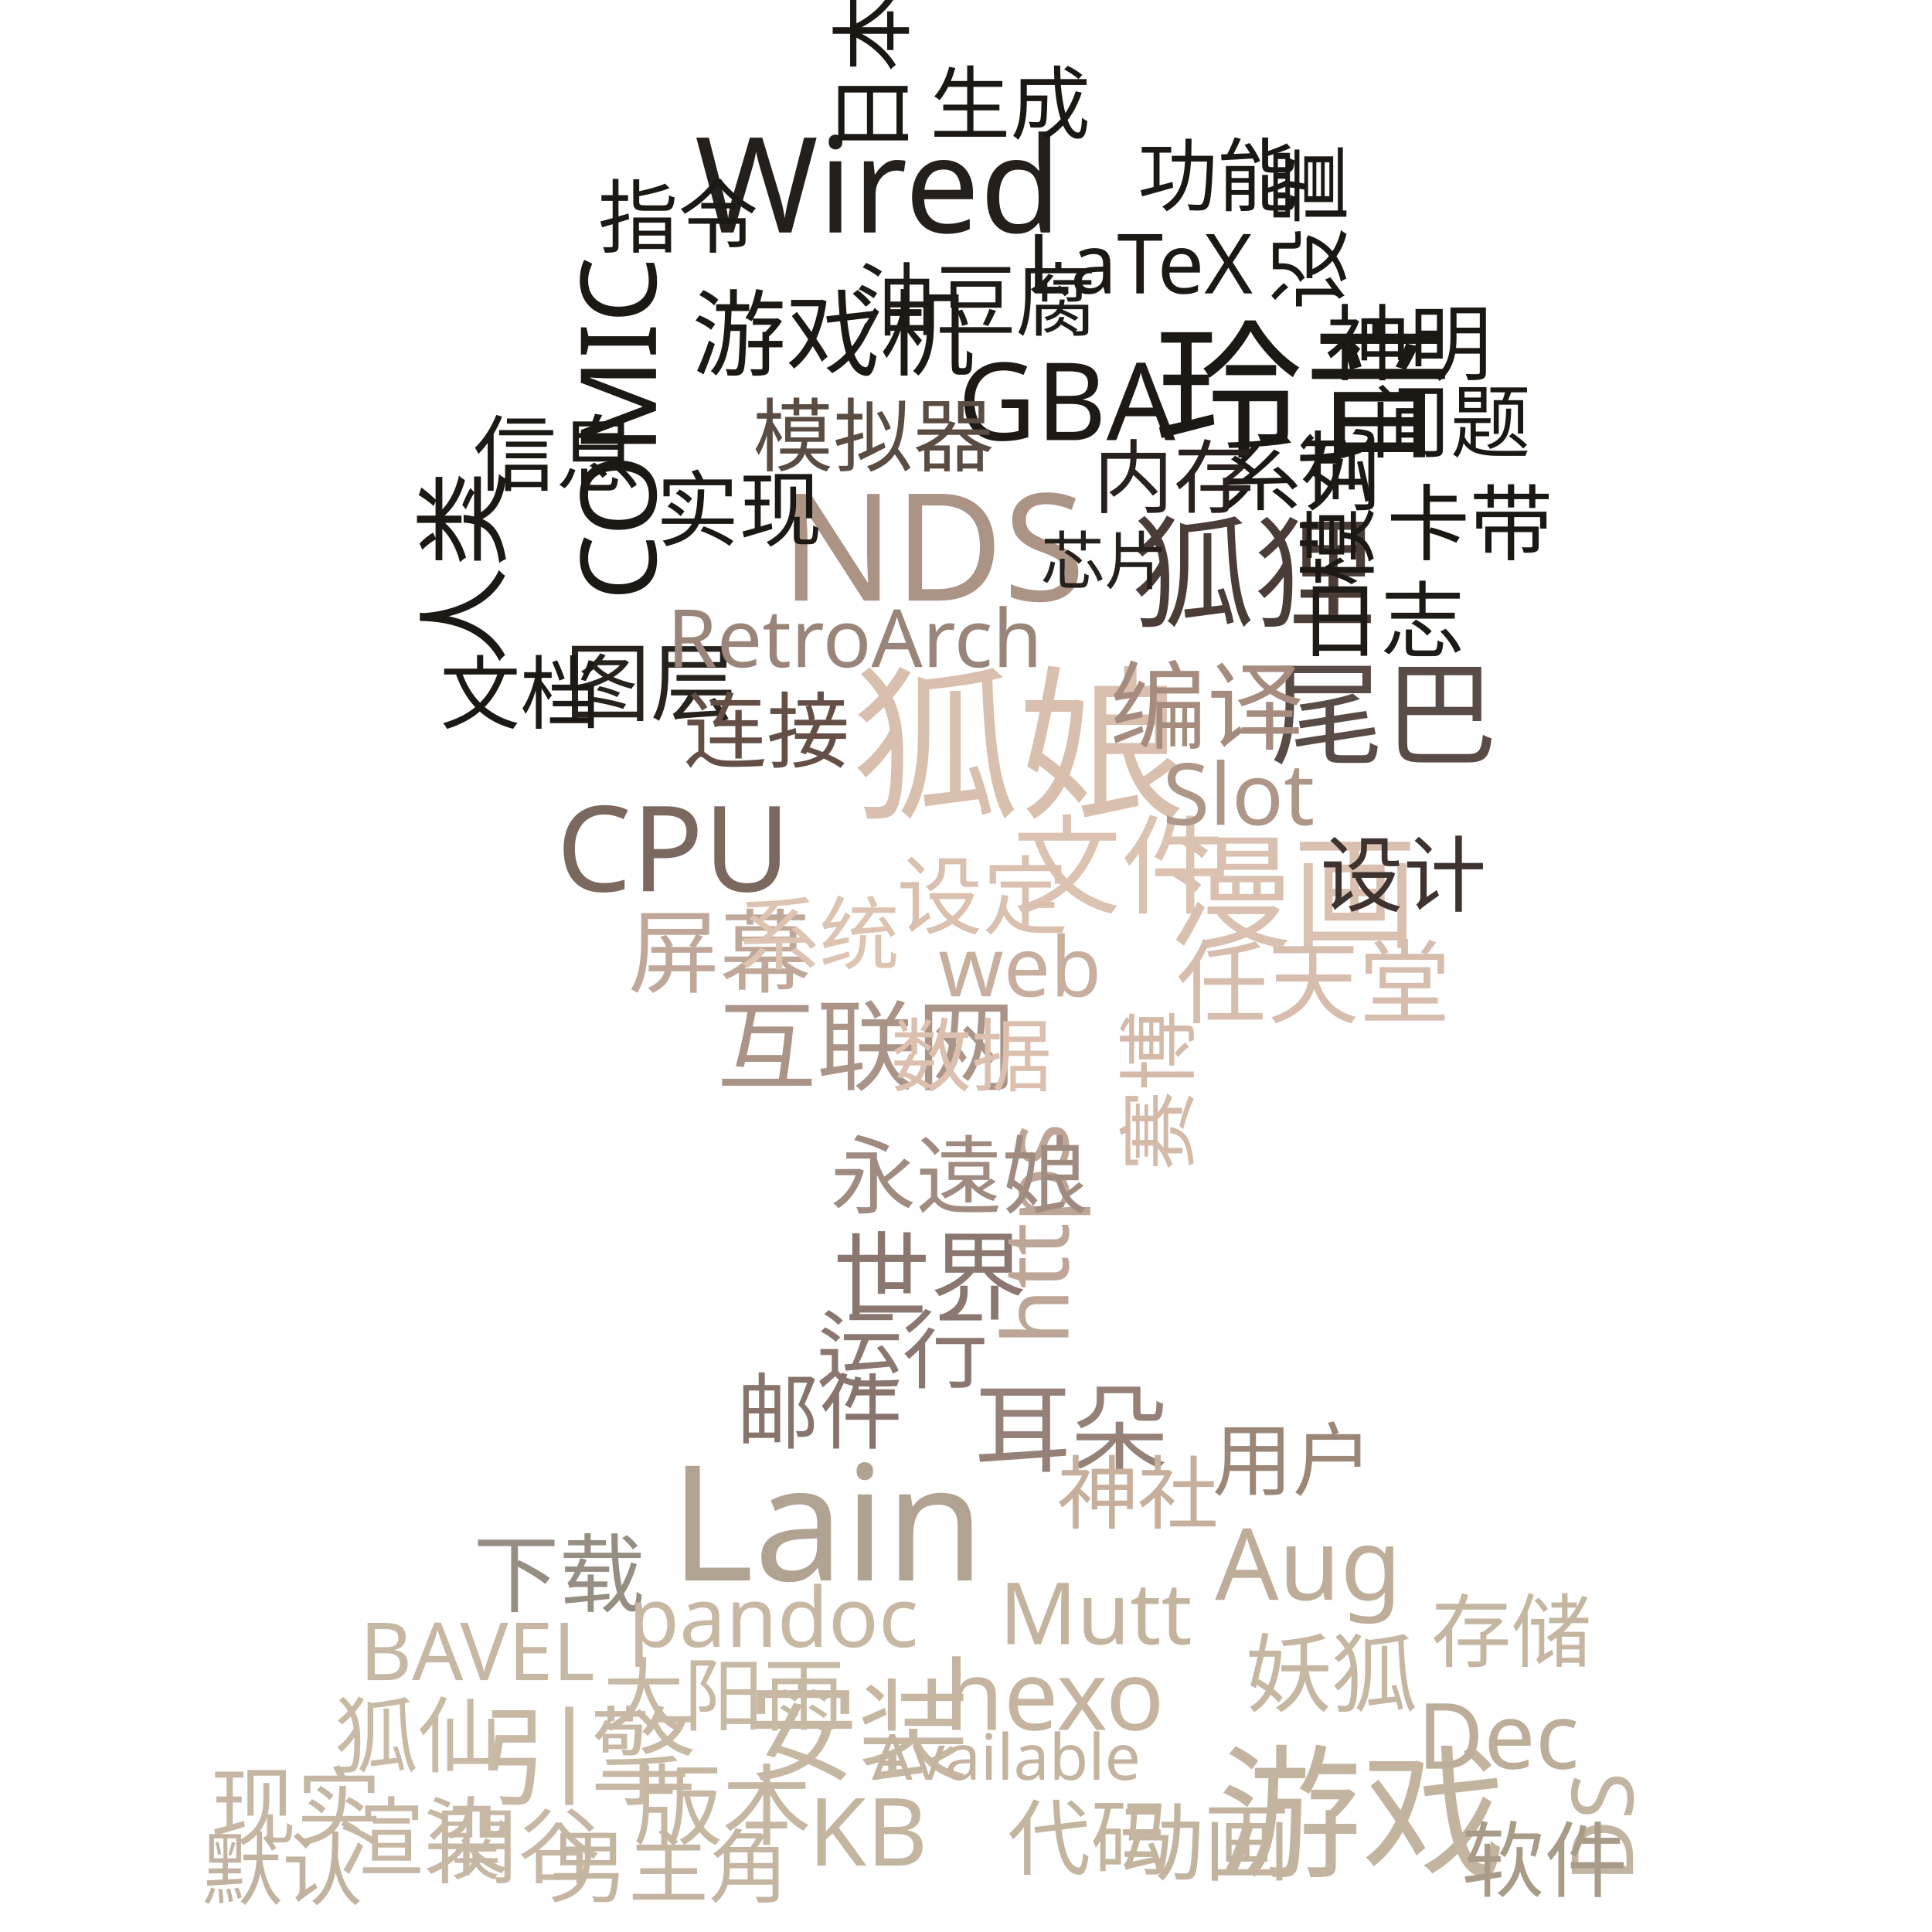
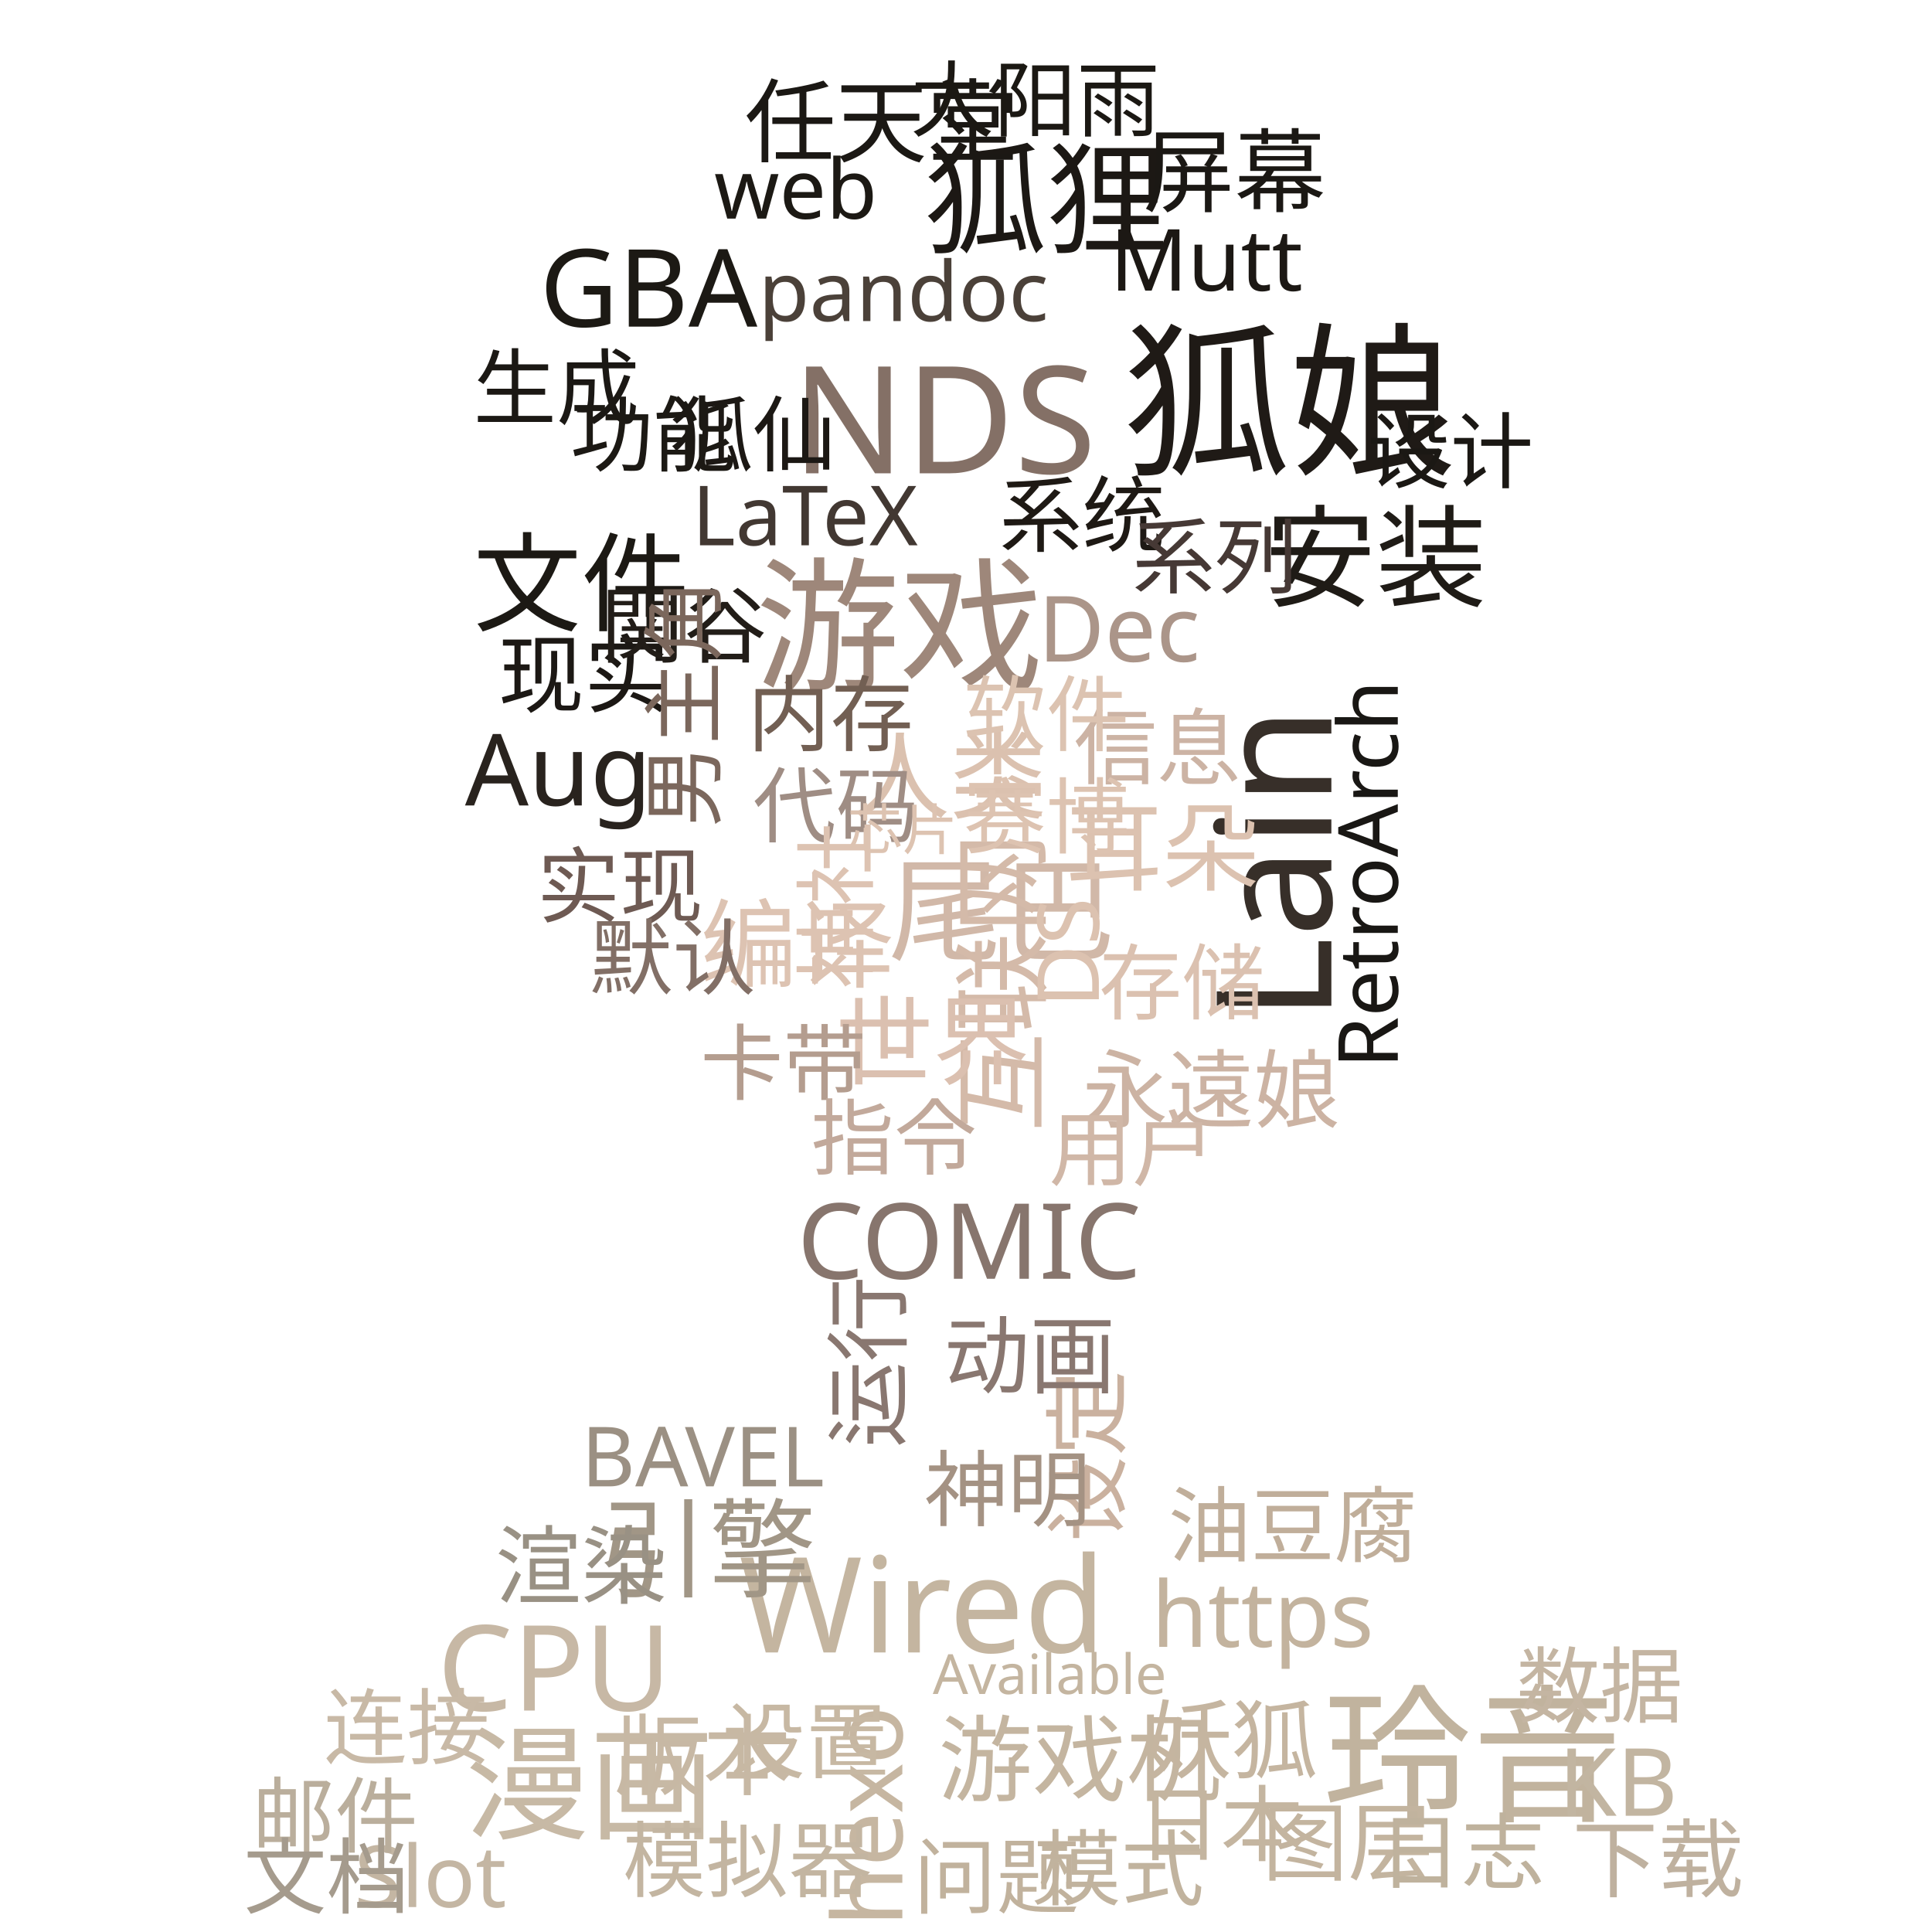
<svg xmlns="http://www.w3.org/2000/svg" width="698" height="698">
  <style>text{font-family:'Droid Sans Mono';font-weight:normal;font-style:normal;}</style>
-   <text transform="translate(308,291)" font-size="60" style="fill:rgb(217, 191, 174)">狐娘</text>
-   <text transform="translate(242,571)" font-size="58" style="fill:rgb(177, 163, 146)">Lain</text>
-   <text transform="translate(282,217)" font-size="54" style="fill:rgb(171, 147, 133)">NDS</text>
-   <text transform="translate(417,161)" font-size="54" style="fill:rgb(28, 24, 20)">玲音</text>
-   <text transform="translate(440,674)" font-size="52" style="fill:rgb(194, 180, 159)">游戏</text>
-   <text transform="translate(251,84)" font-size="48" style="fill:rgb(36, 31, 26)">Wired</text>
-   <text transform="translate(422,339)" font-size="45" style="fill:rgb(218, 192, 176)">漫画</text>
-   <text transform="translate(409,223)" font-size="44" style="fill:rgb(74, 61, 56)">狐狸</text>
-   <text transform="translate(201,322)" font-size="43" style="fill:rgb(123, 105, 96)">CPU</text>
-   <text transform="translate(459,273)" font-size="41" style="fill:rgb(89, 75, 70)">尾巴</text>
-   <text transform="translate(270,640)" font-size="40" style="fill:rgb(198, 183, 162)">安装</text>
-   <text transform="translate(366,327)" font-size="39" style="fill:rgb(220, 194, 177)">文件</text>
-   <text transform="translate(174,649)" font-size="39" style="fill:rgb(200, 185, 165)">引擎</text>
-   <text transform="translate(346,159)" font-size="39" style="fill:rgb(30, 25, 21)">GBA</text>
-   <text transform="translate(237,217) rotate(-90)" font-size="38" style="fill:rgb(28, 25, 20)">COMIC</text>
-   <text transform="translate(439,578)" font-size="36" style="fill:rgb(190, 173, 153)">Aug</text>
-   <text transform="translate(259,391)" font-size="36" style="fill:rgb(169, 148, 135)">互联网</text>
-   <text transform="translate(301,474)" font-size="35" style="fill:rgb(137, 119, 112)">世界</text>
-   <text transform="translate(401,268)" font-size="35" style="fill:rgb(165, 140, 127)">编译</text>
-   <text transform="translate(180,240) rotate(-90)" font-size="35" style="fill:rgb(28, 24, 20)">人类</text>
-   <text transform="translate(352,529)" font-size="35" style="fill:rgb(149, 129, 120)">耳朵</text>
-   <text transform="translate(341,625)" font-size="35" style="fill:rgb(197, 181, 160)">hexo</text>
-   <text transform="translate(292,674)" font-size="34" style="fill:rgb(196, 181, 160)">KB</text>
-   <text transform="translate(250,133)" font-size="34" style="fill:rgb(28, 25, 20)">游戏机</text>
-   <text transform="translate(227,356)" font-size="33" style="fill:rgb(191, 168, 154)">屏幕</text>
-   <text transform="translate(386,486) rotate(-90)" font-size="33" style="fill:rgb(189, 166, 151)">https</text>
-   <text transform="translate(425,367)" font-size="33" style="fill:rgb(215, 189, 173)">任天堂</text>
-   <text transform="translate(512,639)" font-size="33" style="fill:rgb(189, 174, 154)">Dec</text>
-   <text transform="translate(229,664)" font-size="32" style="fill:rgb(198, 183, 163)">版本</text>
-   <text transform="translate(171,580)" font-size="31" style="fill:rgb(150, 142, 130)">下载</text>
-   <text transform="translate(122,675)" font-size="31" style="fill:rgb(198, 184, 164)">渲染</text>
-   <text transform="translate(76,664)" font-size="31" style="fill:rgb(197, 183, 164)">现实</text>
-   <text transform="translate(590,680) rotate(-90)" font-size="31" style="fill:rgb(193, 180, 161)">DS</text>
-   <text transform="translate(204,258)" font-size="31" style="fill:rgb(40, 34, 29)">图层</text>
-   <text transform="translate(300,436)" font-size="31" style="fill:rgb(160, 139, 128)">永遠娘</text>
-   <text transform="translate(450,616)" font-size="31" style="fill:rgb(198, 183, 162)">妖狐</text>
-   <text transform="translate(295,499)" font-size="31" style="fill:rgb(137, 119, 112)">运行</text>
-   <text transform="translate(324,335)" font-size="31" style="fill:rgb(218, 192, 175)">设定</text>
-   <text transform="translate(404,677)" font-size="31" style="fill:rgb(195, 180, 160)">动画</text>
-   <text transform="translate(361,594)" font-size="31" style="fill:rgb(196, 180, 159)">Mutt</text>
-   <text transform="translate(420,298)" font-size="31" style="fill:rgb(174, 150, 136)">Slot</text>
-   <text transform="translate(484,112) rotate(-90)" font-size="30" style="fill:rgb(27, 24, 19)">设置</text>
-   <text transform="translate(227,595)" font-size="30" style="fill:rgb(199, 184, 164)">pandoc</text>
-   <text transform="translate(479,135)" font-size="30" style="fill:rgb(27, 24, 19)">神明</text>
-   <text transform="translate(121,638)" font-size="30" style="fill:rgb(200, 186, 165)">狐仙</text>
-   <text transform="translate(371,106)" font-size="30" style="fill:rgb(28, 24, 20)">LaTeX</text>
-   <text transform="translate(364,675)" font-size="30" style="fill:rgb(196, 181, 159)">代码</text>
-   <text transform="translate(247,275)" font-size="30" style="fill:rgb(99, 79, 70)">连接</text>
-   <text transform="translate(469,235)" font-size="30" style="fill:rgb(30, 26, 21)">日志</text>
-   <text transform="translate(326,56) rotate(-90)" font-size="30" style="fill:rgb(27, 24, 19)">日本</text>
-   <text transform="translate(157,678)" font-size="30" style="fill:rgb(198, 184, 164)">関谷</text>
-   <text transform="translate(477,327)" font-size="30" style="fill:rgb(62, 51, 46)">设计</text>
-   <text transform="translate(171,175)" font-size="30" style="fill:rgb(28, 25, 20)">信息</text>
-   <text transform="translate(501,200)" font-size="30" style="fill:rgb(27, 24, 20)">卡带</text>
-   <text transform="translate(237,195)" font-size="30" style="fill:rgb(28, 24, 20)">实现</text>
-   <text transform="translate(266,521)" font-size="30" style="fill:rgb(135, 117, 109)">邮件</text>
-   <text transform="translate(528,683)" font-size="30" style="fill:rgb(168, 155, 136)">软件</text>
-   <text transform="translate(339,360)" font-size="30" style="fill:rgb(199, 174, 158)">web</text>
-   <text transform="translate(241,241)" font-size="29" style="fill:rgb(153, 133, 122)">RetroArch</text>
-   <text transform="translate(336,48)" font-size="29" style="fill:rgb(27, 24, 19)">生成</text>
-   <text transform="translate(267,348)" font-size="29" style="fill:rgb(221, 196, 178)">系统</text>
-   <text transform="translate(309,119)" font-size="29" style="fill:rgb(30, 26, 21)">油豆腐</text>
-   <text transform="translate(429,423) rotate(-90)" font-size="29" style="fill:rgb(211, 186, 169)">赛博</text>
-   <text transform="translate(441,182)" font-size="29" style="fill:rgb(28, 24, 20)">系列</text>
-   <text transform="translate(382,550)" font-size="29" style="fill:rgb(198, 176, 157)">神社</text>
-   <text transform="translate(411,74)" font-size="29" style="fill:rgb(27, 24, 20)">功能</text>
-   <text transform="translate(494,212) rotate(-90)" font-size="29" style="fill:rgb(28, 25, 20)">模式</text>
-   <text transform="translate(218,623)" font-size="29" style="fill:rgb(200, 185, 165)">太阳雨</text>
-   <text transform="translate(130,607)" font-size="29" style="fill:rgb(198, 184, 164)">BAVEL</text>
-   <text transform="translate(272,168)" font-size="29" style="fill:rgb(89, 76, 67)">模拟器</text>
-   <text transform="translate(322,392)" font-size="29" style="fill:rgb(219, 192, 175)">数据</text>
-   <text transform="translate(495,163)" font-size="29" style="fill:rgb(27, 24, 20)">问题</text>
-   <text transform="translate(198,685)" font-size="29" style="fill:rgb(196, 181, 161)">男主角</text>
-   <text transform="translate(517,600)" font-size="29" style="fill:rgb(197, 182, 162)">存储</text>
-   <text transform="translate(216,89)" font-size="29" style="fill:rgb(28, 24, 20)">指令</text>
-   <text transform="translate(159,261)" font-size="29" style="fill:rgb(28, 24, 20)">文档</text>
-   <text transform="translate(395,183)" font-size="29" style="fill:rgb(41, 33, 29)">内存</text>
-   <text transform="translate(438,538)" font-size="29" style="fill:rgb(155, 135, 120)">用户</text>
-   <text transform="translate(73,686)" font-size="29" style="fill:rgb(194, 179, 161)">默认</text>
-   <text transform="translate(315,643)" font-size="23" style="fill:rgb(196, 180, 159)">Available</text>
-   <text transform="translate(376,211)" font-size="23" style="fill:rgb(38, 32, 28)">芯片</text>
+   <text transform="translate(406,167)" font-size="60" style="fill:rgb(31, 26, 22)">狐娘</text>
+   <text transform="translate(481,369) rotate(-90)" font-size="58" style="fill:rgb(55, 47, 41)">Lain</text>
+   <text transform="translate(286,171)" font-size="54" style="fill:rgb(132, 112, 102)">NDS</text>
+   <text transform="translate(478,654)" font-size="54" style="fill:rgb(193, 179, 158)">玲音</text>
+   <text transform="translate(273,245)" font-size="52" style="fill:rgb(158, 135, 122)">游戏</text>
+   <text transform="translate(267,597)" font-size="48" style="fill:rgb(196, 181, 160)">Wired</text>
+   <text transform="translate(168,661)" font-size="45" style="fill:rgb(199, 185, 165)">漫画</text>
+   <text transform="translate(334,88)" font-size="44" style="fill:rgb(28, 24, 20)">狐狸</text>
+   <text transform="translate(158,618)" font-size="43" style="fill:rgb(199, 184, 165)">CPU</text>
+   <text transform="translate(321,344)" font-size="41" style="fill:rgb(209, 184, 168)">尾巴</text>
+   <text transform="translate(457,216)" font-size="40" style="fill:rgb(31, 27, 22)">安装</text>
+   <text transform="translate(171,225)" font-size="39" style="fill:rgb(28, 25, 20)">文件</text>
+   <text transform="translate(217,574)" font-size="39" style="fill:rgb(161, 150, 134)">引擎</text>
+   <text transform="translate(195,118)" font-size="39" style="fill:rgb(28, 25, 20)">GBA</text>
+   <text transform="translate(288,462)" font-size="38" style="fill:rgb(135, 117, 109)">COMIC</text>
+   <text transform="translate(168,291)" font-size="36" style="fill:rgb(41, 35, 30)">Aug</text>
+   <text transform="translate(375,409) rotate(-90)" font-size="36" style="fill:rgb(212, 186, 169)">互联网</text>
+   <text transform="translate(302,389)" font-size="35" style="fill:rgb(219, 192, 176)">世界</text>
+   <text transform="translate(253,354)" font-size="35" style="fill:rgb(221, 195, 178)">编译</text>
+   <text transform="translate(308,293)" font-size="35" style="fill:rgb(219, 193, 175)">人类</text>
+   <text transform="translate(385,319)" font-size="35" style="fill:rgb(220, 194, 176)">耳朵</text>
+   <text transform="translate(326,696) rotate(-90)" font-size="35" style="fill:rgb(198, 182, 161)">hexo</text>
+   <text transform="translate(563,656)" font-size="34" style="fill:rgb(194, 181, 161)">KB</text>
+   <text transform="translate(339,648)" font-size="34" style="fill:rgb(196, 181, 160)">游戏机</text>
+   <text transform="translate(413,74)" font-size="33" style="fill:rgb(27, 24, 20)">屏幕</text>
+   <text transform="translate(416,595)" font-size="33" style="fill:rgb(195, 179, 158)">https</text>
+   <text transform="translate(269,56)" font-size="33" style="fill:rgb(27, 24, 20)">任天堂</text>
+   <text transform="translate(375,239)" font-size="33" style="fill:rgb(171, 149, 137)">Dec</text>
+   <text transform="translate(222,646)" font-size="32" style="fill:rgb(199, 184, 164)">版本</text>
+   <text transform="translate(568,683)" font-size="31" style="fill:rgb(191, 177, 159)">下载</text>
+   <text transform="translate(179,577)" font-size="31" style="fill:rgb(153, 145, 132)">渲染</text>
+   <text transform="translate(180,255)" font-size="31" style="fill:rgb(28, 24, 20)">现实</text>
+   <text transform="translate(397,364) rotate(-90)" font-size="31" style="fill:rgb(220, 194, 176)">DS</text>
+   <text transform="translate(456,677)" font-size="31" style="fill:rgb(195, 180, 159)">图层</text>
+   <text transform="translate(391,405)" font-size="31" style="fill:rgb(204, 179, 163)">永遠娘</text>
+   <text transform="translate(414,640)" font-size="31" style="fill:rgb(197, 181, 160)">妖狐</text>
+   <text transform="translate(325,523) rotate(-90)" font-size="31" style="fill:rgb(137, 119, 112)">运行</text>
+   <text transform="translate(404,557) rotate(-90)" font-size="31" style="fill:rgb(202, 177, 159)">设定</text>
+   <text transform="translate(341,501)" font-size="31" style="fill:rgb(137, 119, 112)">动画</text>
+   <text transform="translate(401,105)" font-size="31" style="fill:rgb(28, 24, 20)">Mutt</text>
+   <text transform="translate(128,689)" font-size="31" style="fill:rgb(196, 182, 163)">Slot</text>
+   <text transform="translate(261,640)" font-size="30" style="fill:rgb(199, 184, 163)">设置</text>
+   <text transform="translate(274,116)" font-size="30" style="fill:rgb(75, 65, 57)">pandoc</text>
+   <text transform="translate(334,549)" font-size="30" style="fill:rgb(164, 146, 131)">神明</text>
+   <text transform="translate(242,168)" font-size="30" style="fill:rgb(28, 24, 20)">狐仙</text>
+   <text transform="translate(250,197)" font-size="30" style="fill:rgb(66, 56, 50)">LaTeX</text>
+   <text transform="translate(272,302)" font-size="30" style="fill:rgb(159, 141, 132)">代码</text>
+   <text transform="translate(117,635)" font-size="30" style="fill:rgb(200, 185, 166)">连接</text>
+   <text transform="translate(498,680)" font-size="30" style="fill:rgb(191, 178, 157)">日志</text>
+   <text transform="translate(411,670)" font-size="30" style="fill:rgb(196, 181, 160)">日本</text>
+   <text transform="translate(217,237)" font-size="30" style="fill:rgb(34, 29, 24)">関谷</text>
+   <text transform="translate(494,174)" font-size="30" style="fill:rgb(27, 24, 20)">设计</text>
+   <text transform="translate(388,281)" font-size="30" style="fill:rgb(204, 179, 164)">信息</text>
+   <text transform="translate(253,395)" font-size="30" style="fill:rgb(180, 157, 143)">卡带</text>
+   <text transform="translate(194,331)" font-size="30" style="fill:rgb(110, 90, 83)">实现</text>
+   <text transform="translate(91,667)" font-size="30" style="fill:rgb(186, 174, 156)">邮件</text>
+   <text transform="translate(348,269)" font-size="30" style="fill:rgb(220, 195, 177)">软件</text>
+   <text transform="translate(258,79)" font-size="30" style="fill:rgb(28, 25, 20)">web</text>
+   <text transform="translate(505,386) rotate(-90)" font-size="30" style="fill:rgb(25, 23, 20)">RetroArch</text>
+   <text transform="translate(171,151)" font-size="30" style="fill:rgb(27, 24, 20)">生成</text>
+   <text transform="translate(361,197)" font-size="30" style="fill:rgb(30, 25, 20)">系统</text>
+   <text transform="translate(422,562)" font-size="30" style="fill:rgb(192, 174, 154)">油豆腐</text>
+   <text transform="translate(348,306)" font-size="30" style="fill:rgb(221, 195, 177)">赛博</text>
+   <text transform="translate(409,212)" font-size="30" style="fill:rgb(70, 57, 53)">系列</text>
+   <text transform="translate(313,357) rotate(-90)" font-size="30" style="fill:rgb(221, 195, 178)">神社</text>
+   <text transform="translate(206,168)" font-size="30" style="fill:rgb(28, 25, 20)">功能</text>
+   <text transform="translate(375,686)" font-size="30" style="fill:rgb(193, 179, 158)">模式</text>
+   <text transform="translate(329,47)" font-size="30" style="fill:rgb(27, 24, 19)">太阳雨</text>
+   <text transform="translate(210,537)" font-size="30" style="fill:rgb(155, 144, 131)">BAVEL</text>
+   <text transform="translate(225,683)" font-size="30" style="fill:rgb(195, 181, 161)">模拟器</text>
+   <text transform="translate(548,620)" font-size="30" style="fill:rgb(196, 181, 162)">数据</text>
+   <text transform="translate(330,689)" font-size="30" style="fill:rgb(193, 178, 157)">问题</text>
+   <text transform="translate(258,299) rotate(-90)" font-size="30" style="fill:rgb(123, 103, 92)">男主角</text>
+   <text transform="translate(397,366)" font-size="30" style="fill:rgb(219, 193, 176)">存储</text>
+   <text transform="translate(293,422)" font-size="30" style="fill:rgb(194, 169, 155)">指令</text>
+   <text transform="translate(88,689)" font-size="30" style="fill:rgb(165, 155, 141)">文档</text>
+   <text transform="translate(270,269)" font-size="30" style="fill:rgb(114, 95, 83)">内存</text>
+   <text transform="translate(379,426)" font-size="30" style="fill:rgb(208, 183, 167)">用户</text>
+   <text transform="translate(213,357)" font-size="30" style="fill:rgb(130, 111, 102)">默认</text>
+   <text transform="translate(337,612)" font-size="20" style="fill:rgb(196, 181, 160)">Available</text>
+   <text transform="translate(306,307)" font-size="20" style="fill:rgb(221, 195, 177)">芯片</text>
</svg>
